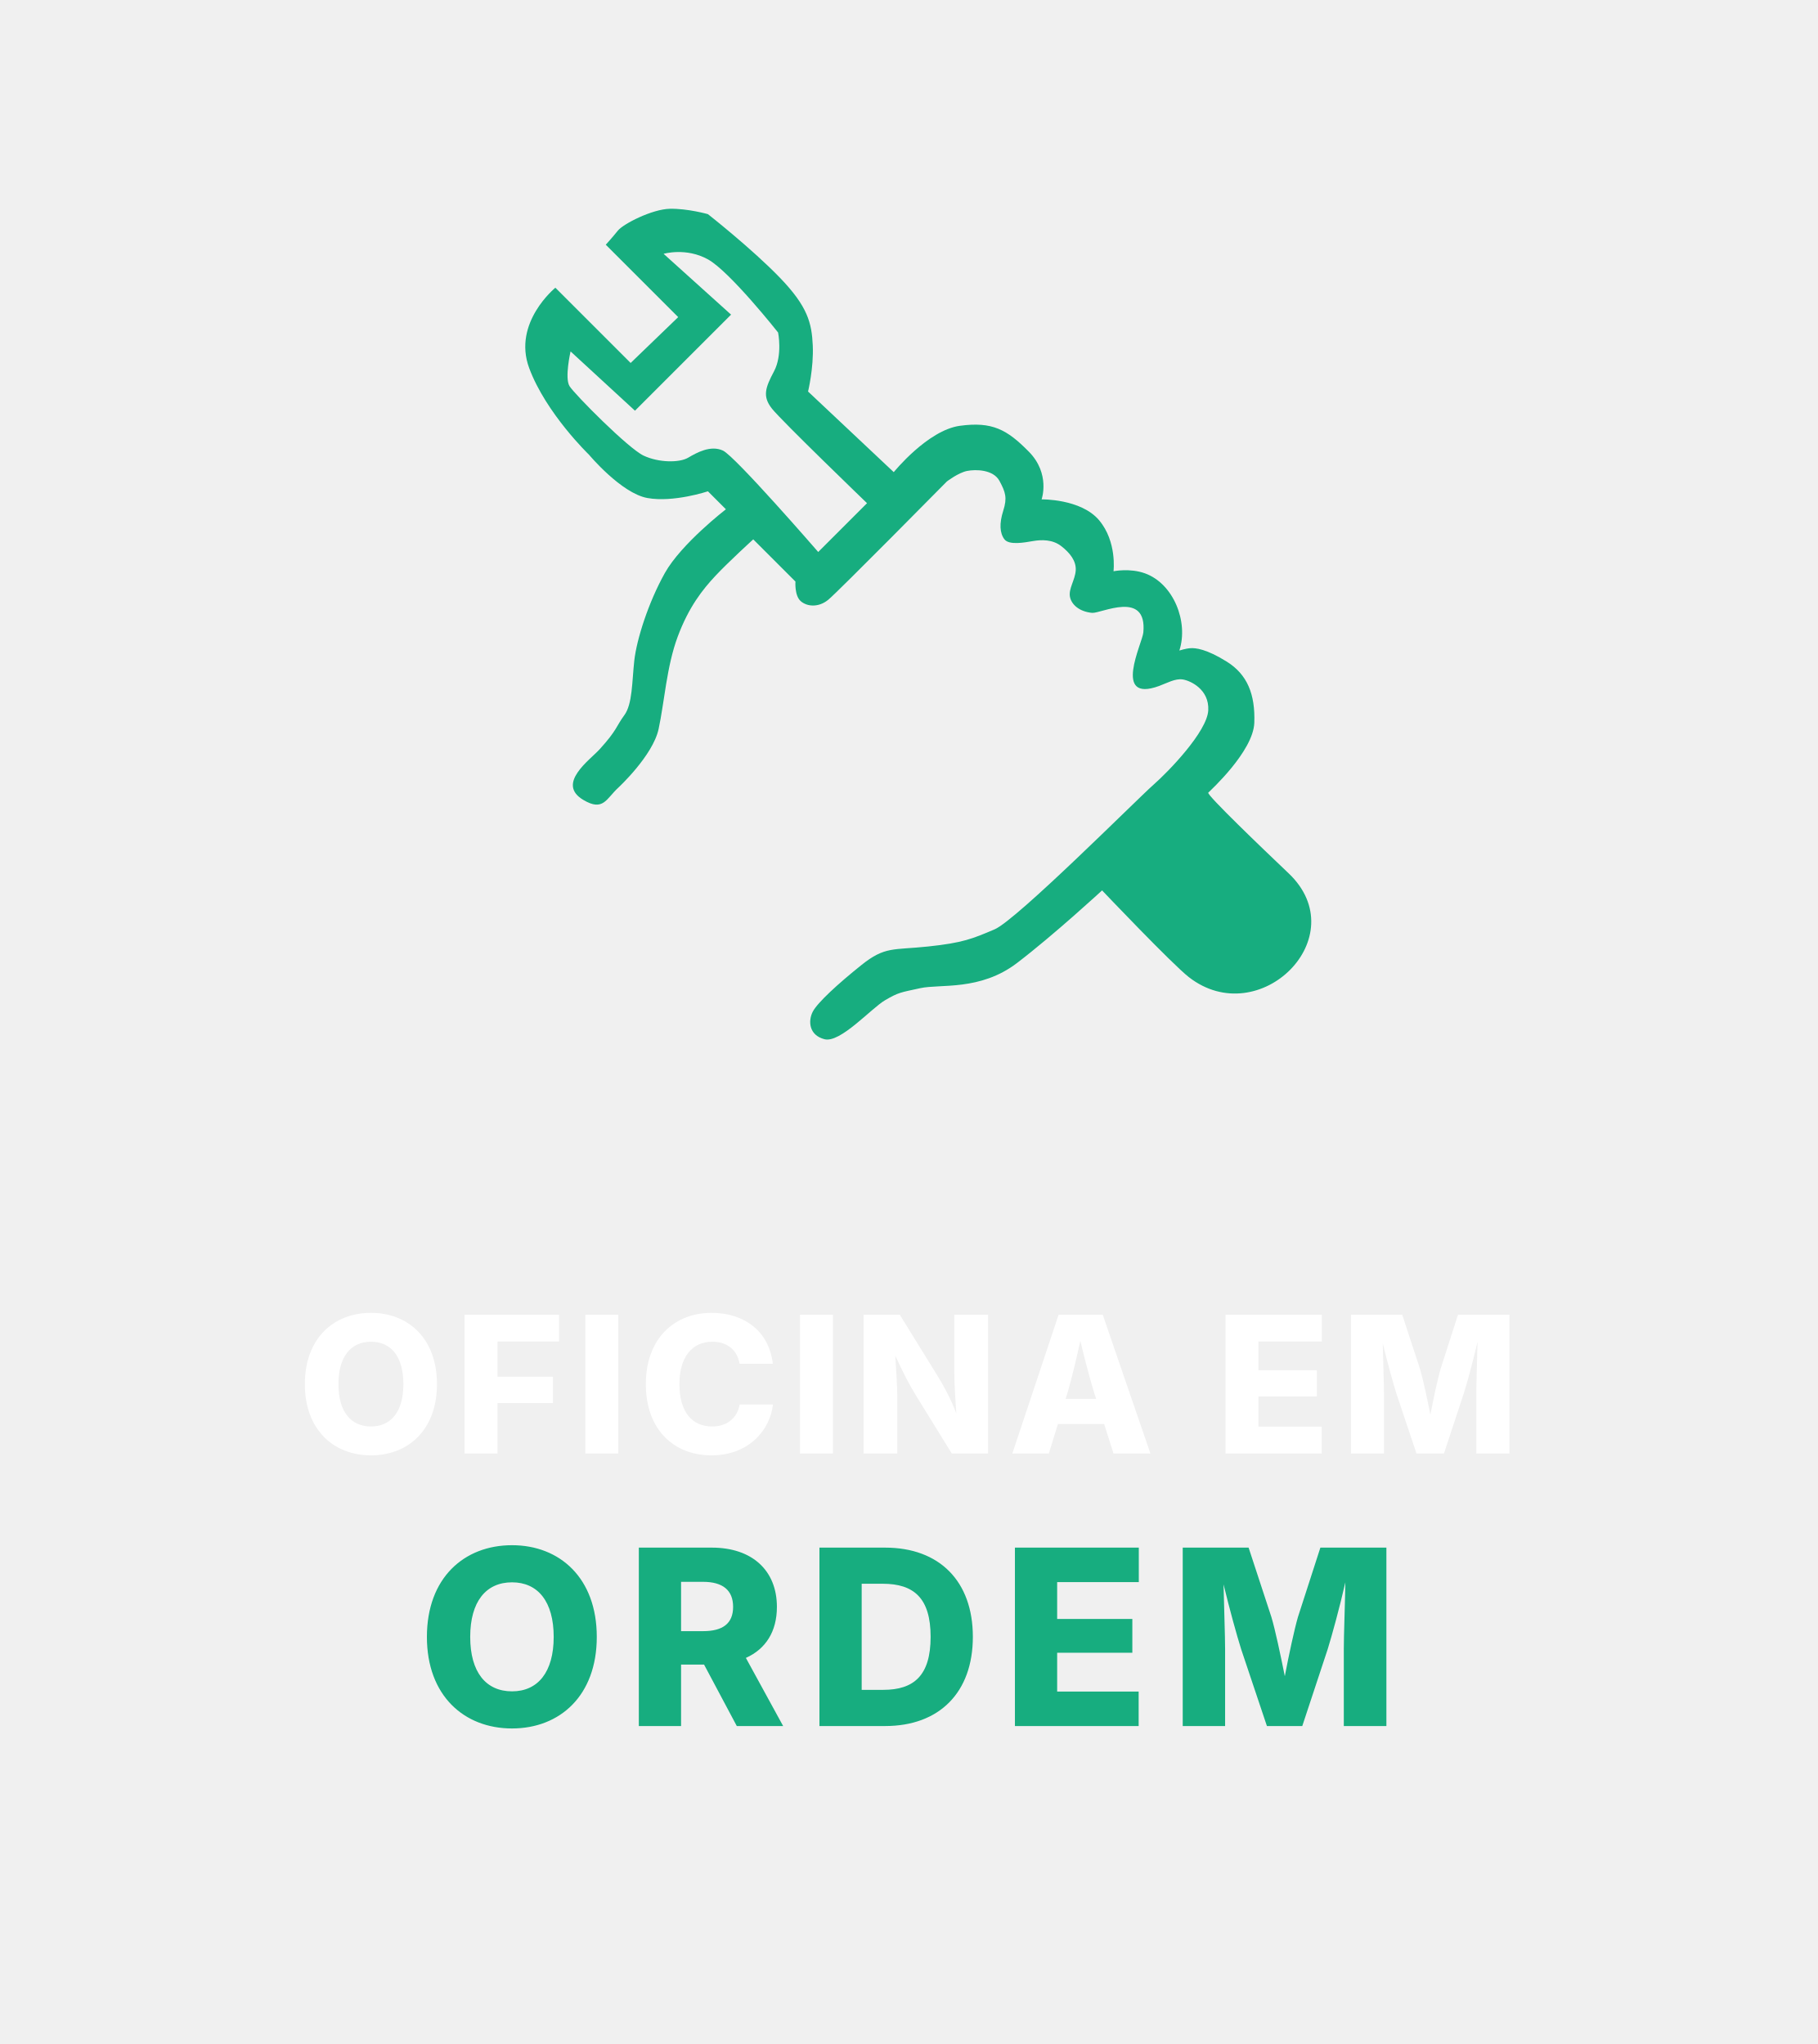
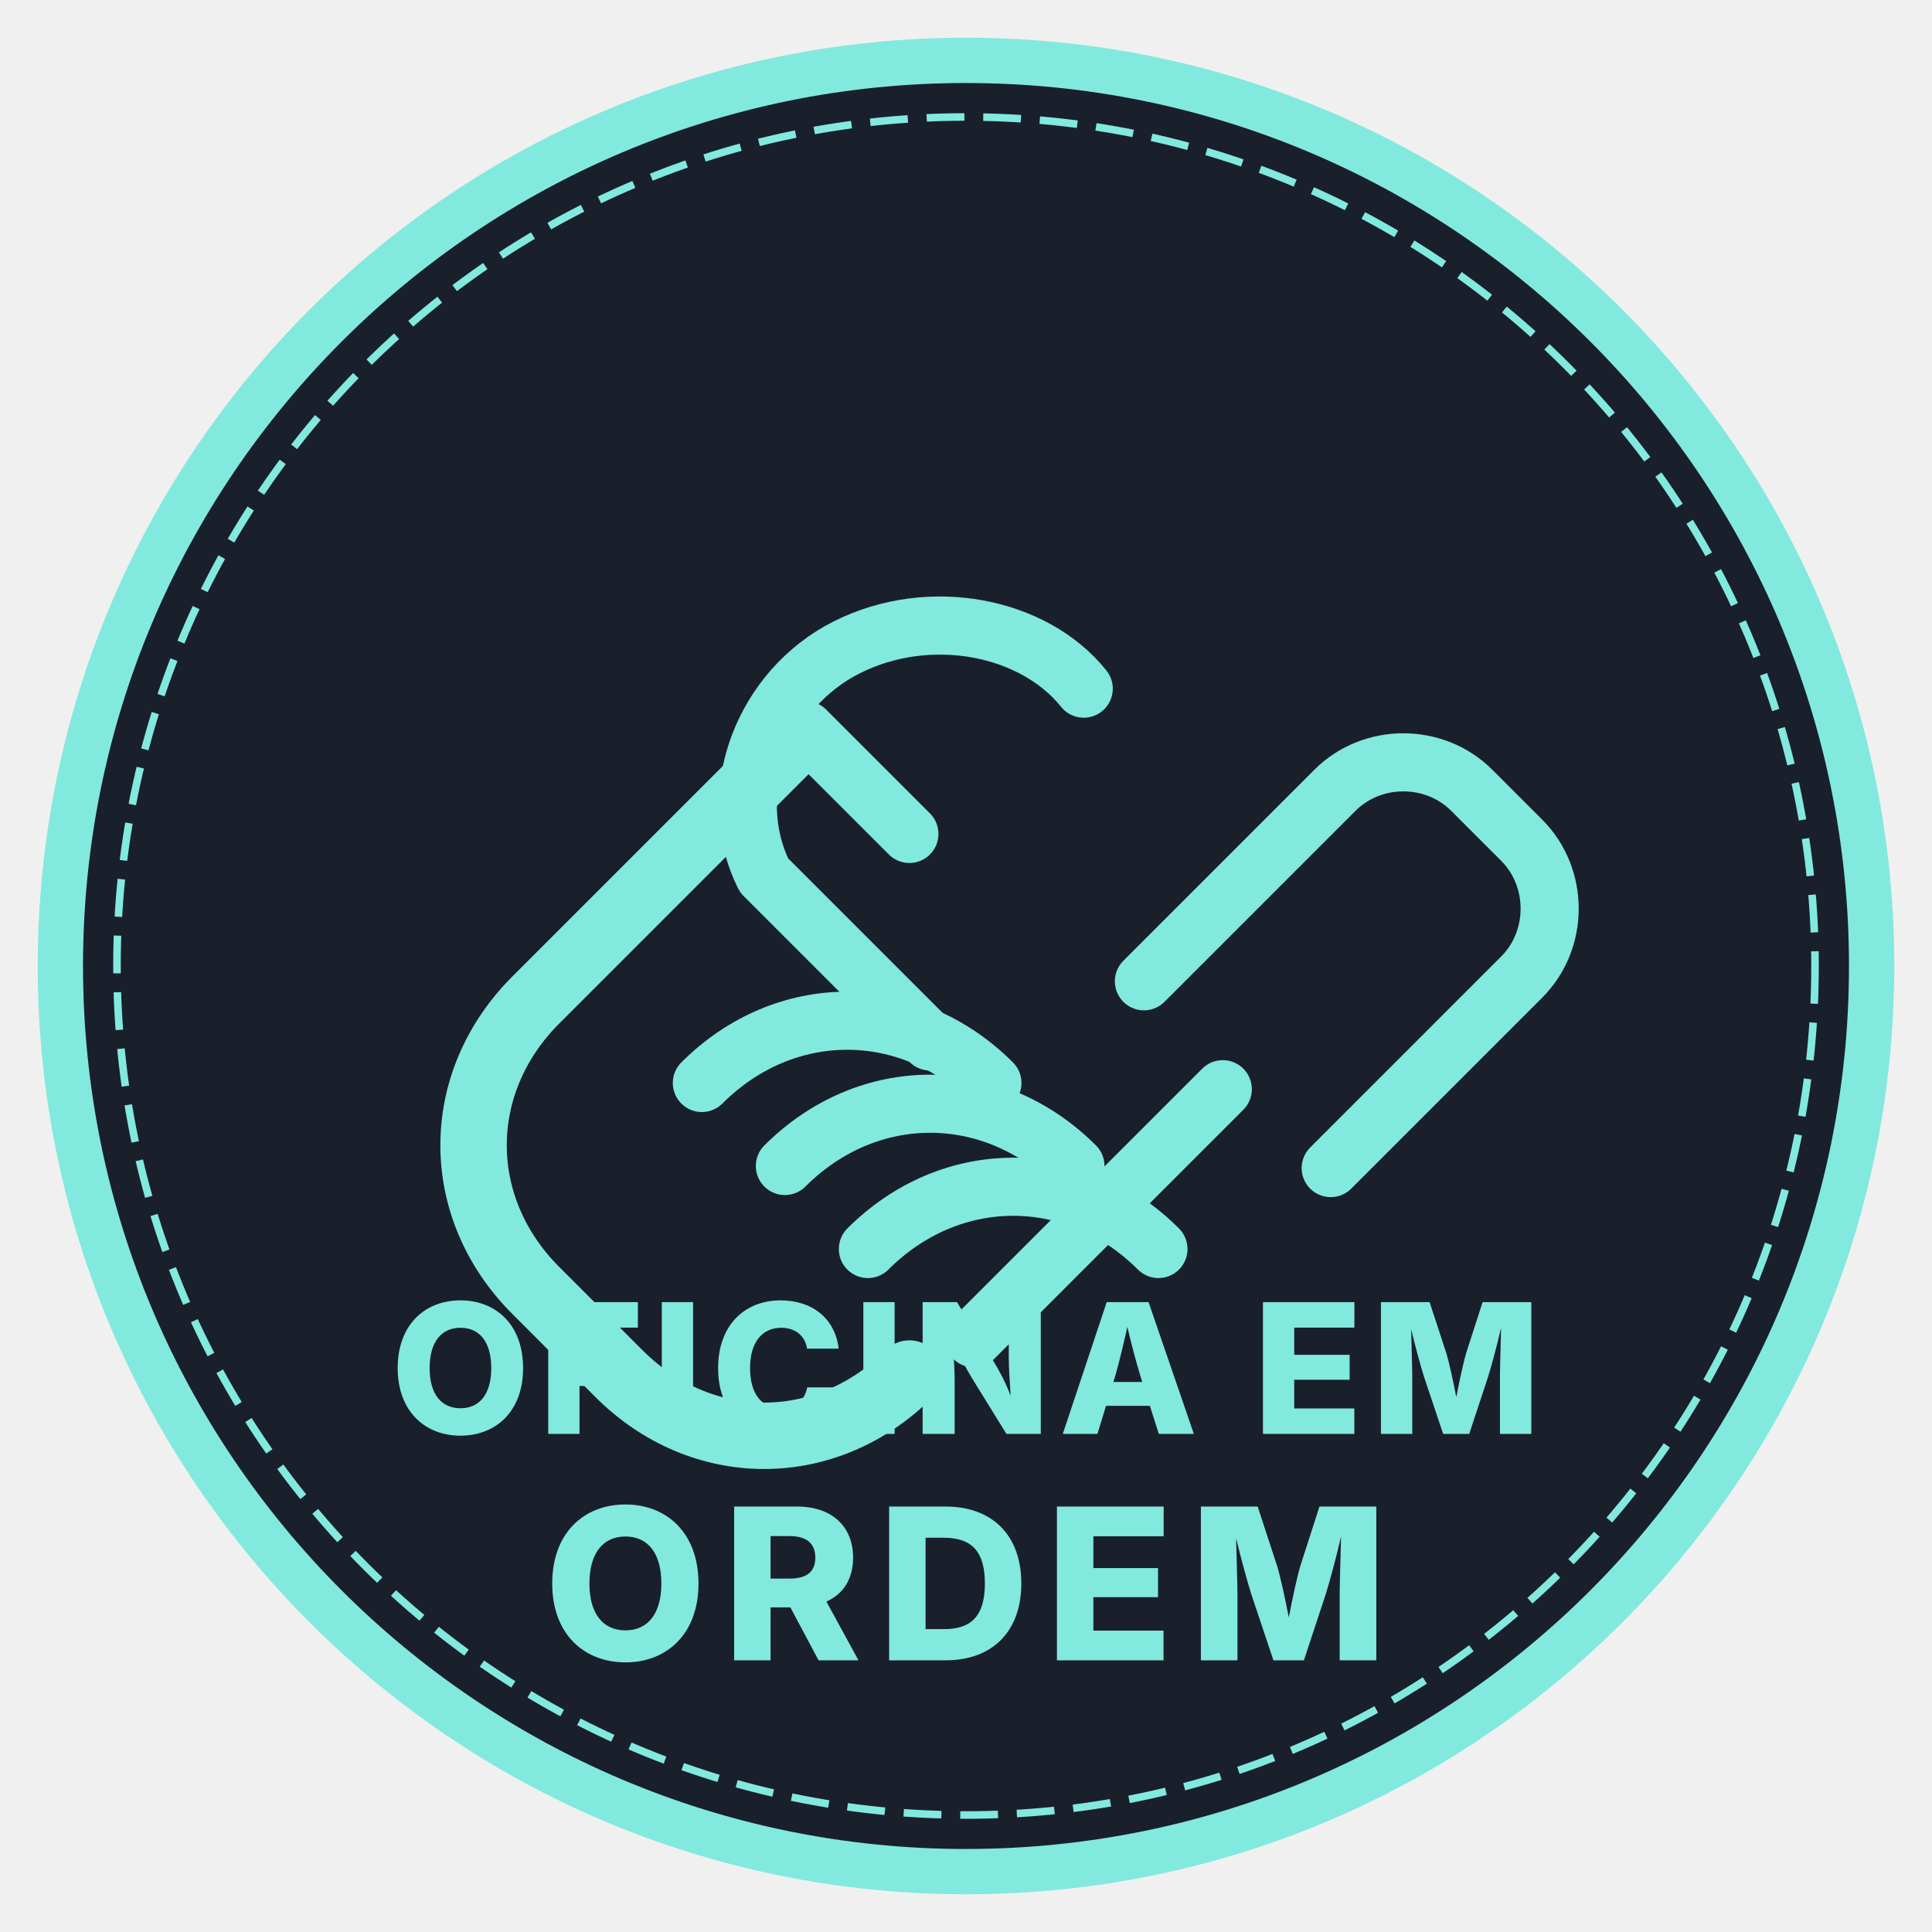
- <svg xmlns="http://www.w3.org/2000/svg" viewBox="0 0 400 450" fill="none">
-   <g transform="translate(50, 20) scale(0.07)">
-     <path d="M1230.25 2191.15c0,0 108.13,-100.16 126.29,-183.99 18.16,-83.82 25.14,-196.98 60.07,-290.58 34.93,-93.6 78.23,-148.08 118.75,-191.39 40.51,-43.31 118.75,-114.56 118.75,-114.56l132.72 132.72c0,0 -3.4,44.38 16.81,61.83 20.21,17.45 56.03,20.21 86.35,-4.59 30.31,-24.8 372.94,-372.02 372.94,-372.02 0,0 35.83,-27.56 63.38,-33.07 27.56,-5.51 82.67,-4.59 101.96,31.23 19.29,35.83 24.8,53.28 11.94,93.69 -12.86,40.42 -11.02,70.73 3.68,90.02 14.7,19.29 63.38,10.1 90.02,5.51 26.64,-4.59 61.28,-5.3 88.53,15.83 27.25,21.13 47.64,46.76 45.65,76.55 -1.99,29.79 -22.64,57.2 -18.27,82.22 4.37,25.02 29.79,47.66 69.91,51.24 27.56,2.45 173.78,-73.17 160.9,62.04 -3.2,33.6 -98.21,221.99 49.53,167.93 24.77,-9.06 50.74,-24.16 74.3,-20.54 23.56,3.62 83.97,30.81 80.34,97.26 -3.63,66.45 -123.23,190.89 -172.76,234.38 -49.53,43.49 -429.43,424.8 -499.16,454.38 -69.73,29.58 -99.32,42.26 -209.2,53.89 -109.88,11.62 -135.24,-1.06 -209.2,58.11 -73.96,59.17 -138.41,118.34 -153.2,146.86 -14.79,28.53 -12.68,73.96 36.98,86.64 49.66,12.68 146.87,-97.21 190.18,-122.56 43.32,-25.36 48.6,-24.3 110.94,-38.04 62.34,-13.73 188.07,9.51 304.29,-79.24 116.22,-88.75 267.31,-228.22 267.31,-228.22 0,0 219.76,231.39 272.59,272.6 221.73,172.93 524.69,-126.26 313.8,-326.48 -84,-79.76 -258.64,-247.45 -252.52,-253.57 6.12,-6.13 141.58,-129.96 144.75,-219.77 3.17,-89.81 -22.19,-152.15 -86.64,-192.3 -64.45,-40.15 -98.26,-43.32 -114.11,-42.26 -15.85,1.06 -34.87,7.39 -34.87,7.39 29.26,-90.21 -18.29,-210.81 -108.82,-243.01 -47.55,-16.91 -98.26,-6.34 -98.26,-6.34 0,0 11.62,-92.98 -45.43,-160.6 -57.05,-67.62 -180.67,-65.51 -180.67,-65.51 0,0 28.52,-80.3 -40.15,-150.03 -68.67,-69.73 -115.16,-95.09 -216.6,-81.36 -101.43,13.74 -208.14,145.81 -208.14,145.81l-269.42 -253.57c0,0 17.96,-73.96 14.79,-144.75 -3.17,-70.79 -15.85,-122.56 -103.54,-213.43 -87.69,-90.87 -226.1,-199.69 -226.1,-199.69 0,0 -63.39,-17.96 -119.39,-16.9 -56,1.06 -146.86,47.55 -163.77,68.68 -16.91,21.13 -38.04,44.37 -38.04,44.37l227.69 227.69 -149.51 144.22 -236.67 -236.67c0,0 -135.24,109.88 -82.41,252.52 52.83,142.64 188.07,272.6 188.07,272.6 0,0 101.43,121.5 183.84,136.3 82.41,14.79 190.18,-21.13 190.18,-21.13l56.52 56.53c0,0 -140.21,108.09 -191.95,200.48 -51.74,92.4 -88.7,208.82 -96.09,275.34 -7.39,66.53 -5.54,136.75 -31.41,171.86 -25.87,35.11 -22.18,46.2 -77.62,107.18 -30.81,33.89 -136.88,107.85 -51.74,158.92 63.62,38.17 72.61,-3.86 110.92,-38.66zm1771.18 97.02l-154.28 128.92c0,0 230.79,249.66 267.55,276.03 36.76,26.37 119.05,24.77 147.82,-6.39 28.77,-31.16 24.77,-86.29 17.58,-111.06 -7.19,-24.77 -278.67,-287.49 -278.67,-287.49zm-1921.68 -1468.63l202.5 186.43 302.15 -302.15 -212.15 -191.25c0,0 70.72,-20.89 139.82,17.68 69.11,38.57 220.18,229.82 220.18,229.82 0,0 14.46,70.71 -12.86,122.14 -27.32,51.43 -36.96,78.75 -6.43,117.32 30.54,38.57 298.93,297.32 298.93,297.32l-153.48 153.48c0,0 -261.16,-301.34 -299.74,-319.02 -38.57,-17.68 -81.97,6.43 -109.29,22.5 -27.32,16.07 -91.61,16.07 -139.82,-6.43 -48.22,-22.5 -216.97,-192.86 -233.04,-218.57 -16.07,-25.72 3.22,-109.29 3.22,-109.29z" fill="#17AD7F" />
+ <svg xmlns="http://www.w3.org/2000/svg" width="512" height="512" viewBox="0 0 512 512" fill="none">
+   <circle cx="256" cy="256" r="240" fill="#1A1F2C" stroke="#82E9DE" stroke-width="12" />
+   <circle cx="256" cy="256" r="225" fill="none" stroke="#82E9DE" stroke-width="2" stroke-dasharray="10 5" />
+   <g transform="translate(120, 100) scale(1.1)">
+     <path d="M211.5 190.5L257.5 144.5C266.5 135.5 266.5 120.5 257.5 111.5L245.5 99.5C236.5 90.5 221.5 90.5 212.5 99.5L166.5 145.5" stroke="#82E9DE" stroke-width="14" stroke-linecap="round" stroke-linejoin="round" />
+     <path d="M125.5 231.5L145.5 211.5M145.5 211.5L165.5 191.5M165.5 191.5L185.5 171.5" stroke="#82E9DE" stroke-width="14" stroke-linecap="round" />
+     <path d="M152 75C140 60 115 55 95 65C75 75 65 100 75 120L115 160" stroke="#82E9DE" stroke-width="14" stroke-linecap="round" stroke-linejoin="round" fill="none" />
+     <path d="M85 85L110 110" stroke="#82E9DE" stroke-width="14" stroke-linecap="round" />
+     <path d="M110 240C90 260 60 260 40 240L20 220C0 200 0 170 20 150L80 90" stroke="#82E9DE" stroke-width="16" stroke-linecap="round" stroke-linejoin="round" fill="none" />
+     <path d="M60 170C80 150 110 150 130 170" stroke="#82E9DE" stroke-width="14" stroke-linecap="round" fill="none" />
+     <path d="M80 190C100 170 130 170 150 190" stroke="#82E9DE" stroke-width="14" stroke-linecap="round" fill="none" />
+     <path d="M100 210C120 190 150 190 170 210" stroke="#82E9DE" stroke-width="14" stroke-linecap="round" fill="none" />
  </g>
-   <text x="200" y="320" font-family="Inter, sans-serif" font-weight="800" font-size="42" fill="white" text-anchor="middle" letter-spacing="2">
-     OFICINA EM
-   </text>
-   <text x="200" y="380" font-family="Inter, sans-serif" font-weight="800" font-size="54" fill="#17AD7F" text-anchor="middle" letter-spacing="4">
-     ORDEM
-   </text>
+   <text x="256" y="380" fill="#82E9DE" font-family="Inter, sans-serif" font-weight="800" font-size="48" text-anchor="middle" letter-spacing="2">OFICINA EM</text>
+   <text x="256" y="440" fill="#82E9DE" font-family="Inter, sans-serif" font-weight="800" font-size="56" text-anchor="middle" letter-spacing="4">ORDEM</text>
</svg>
